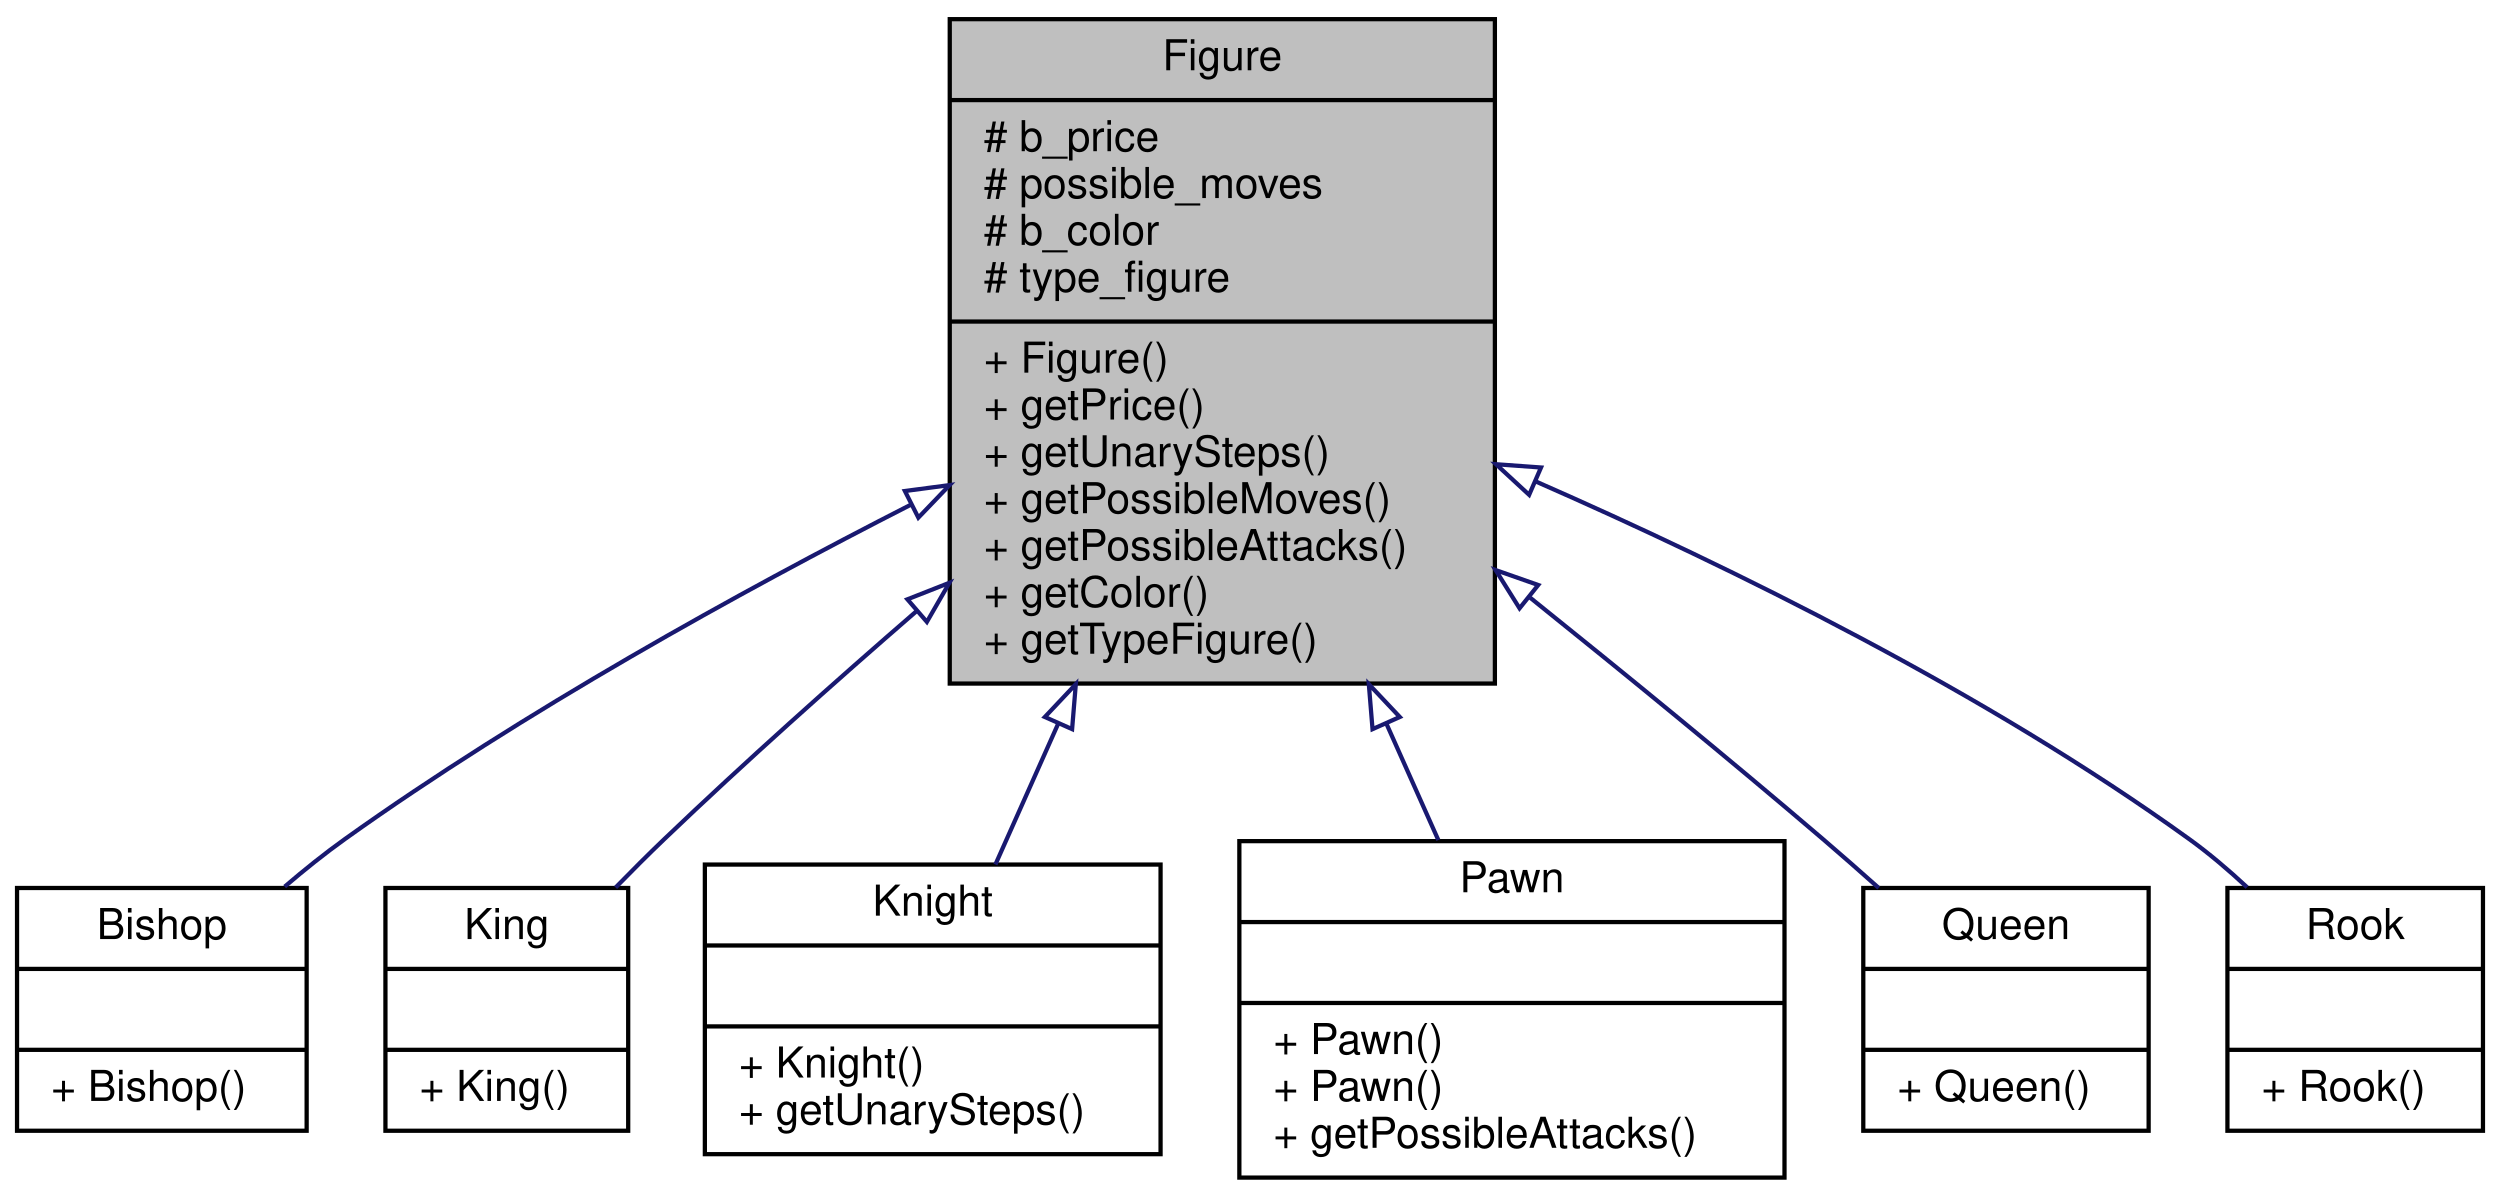
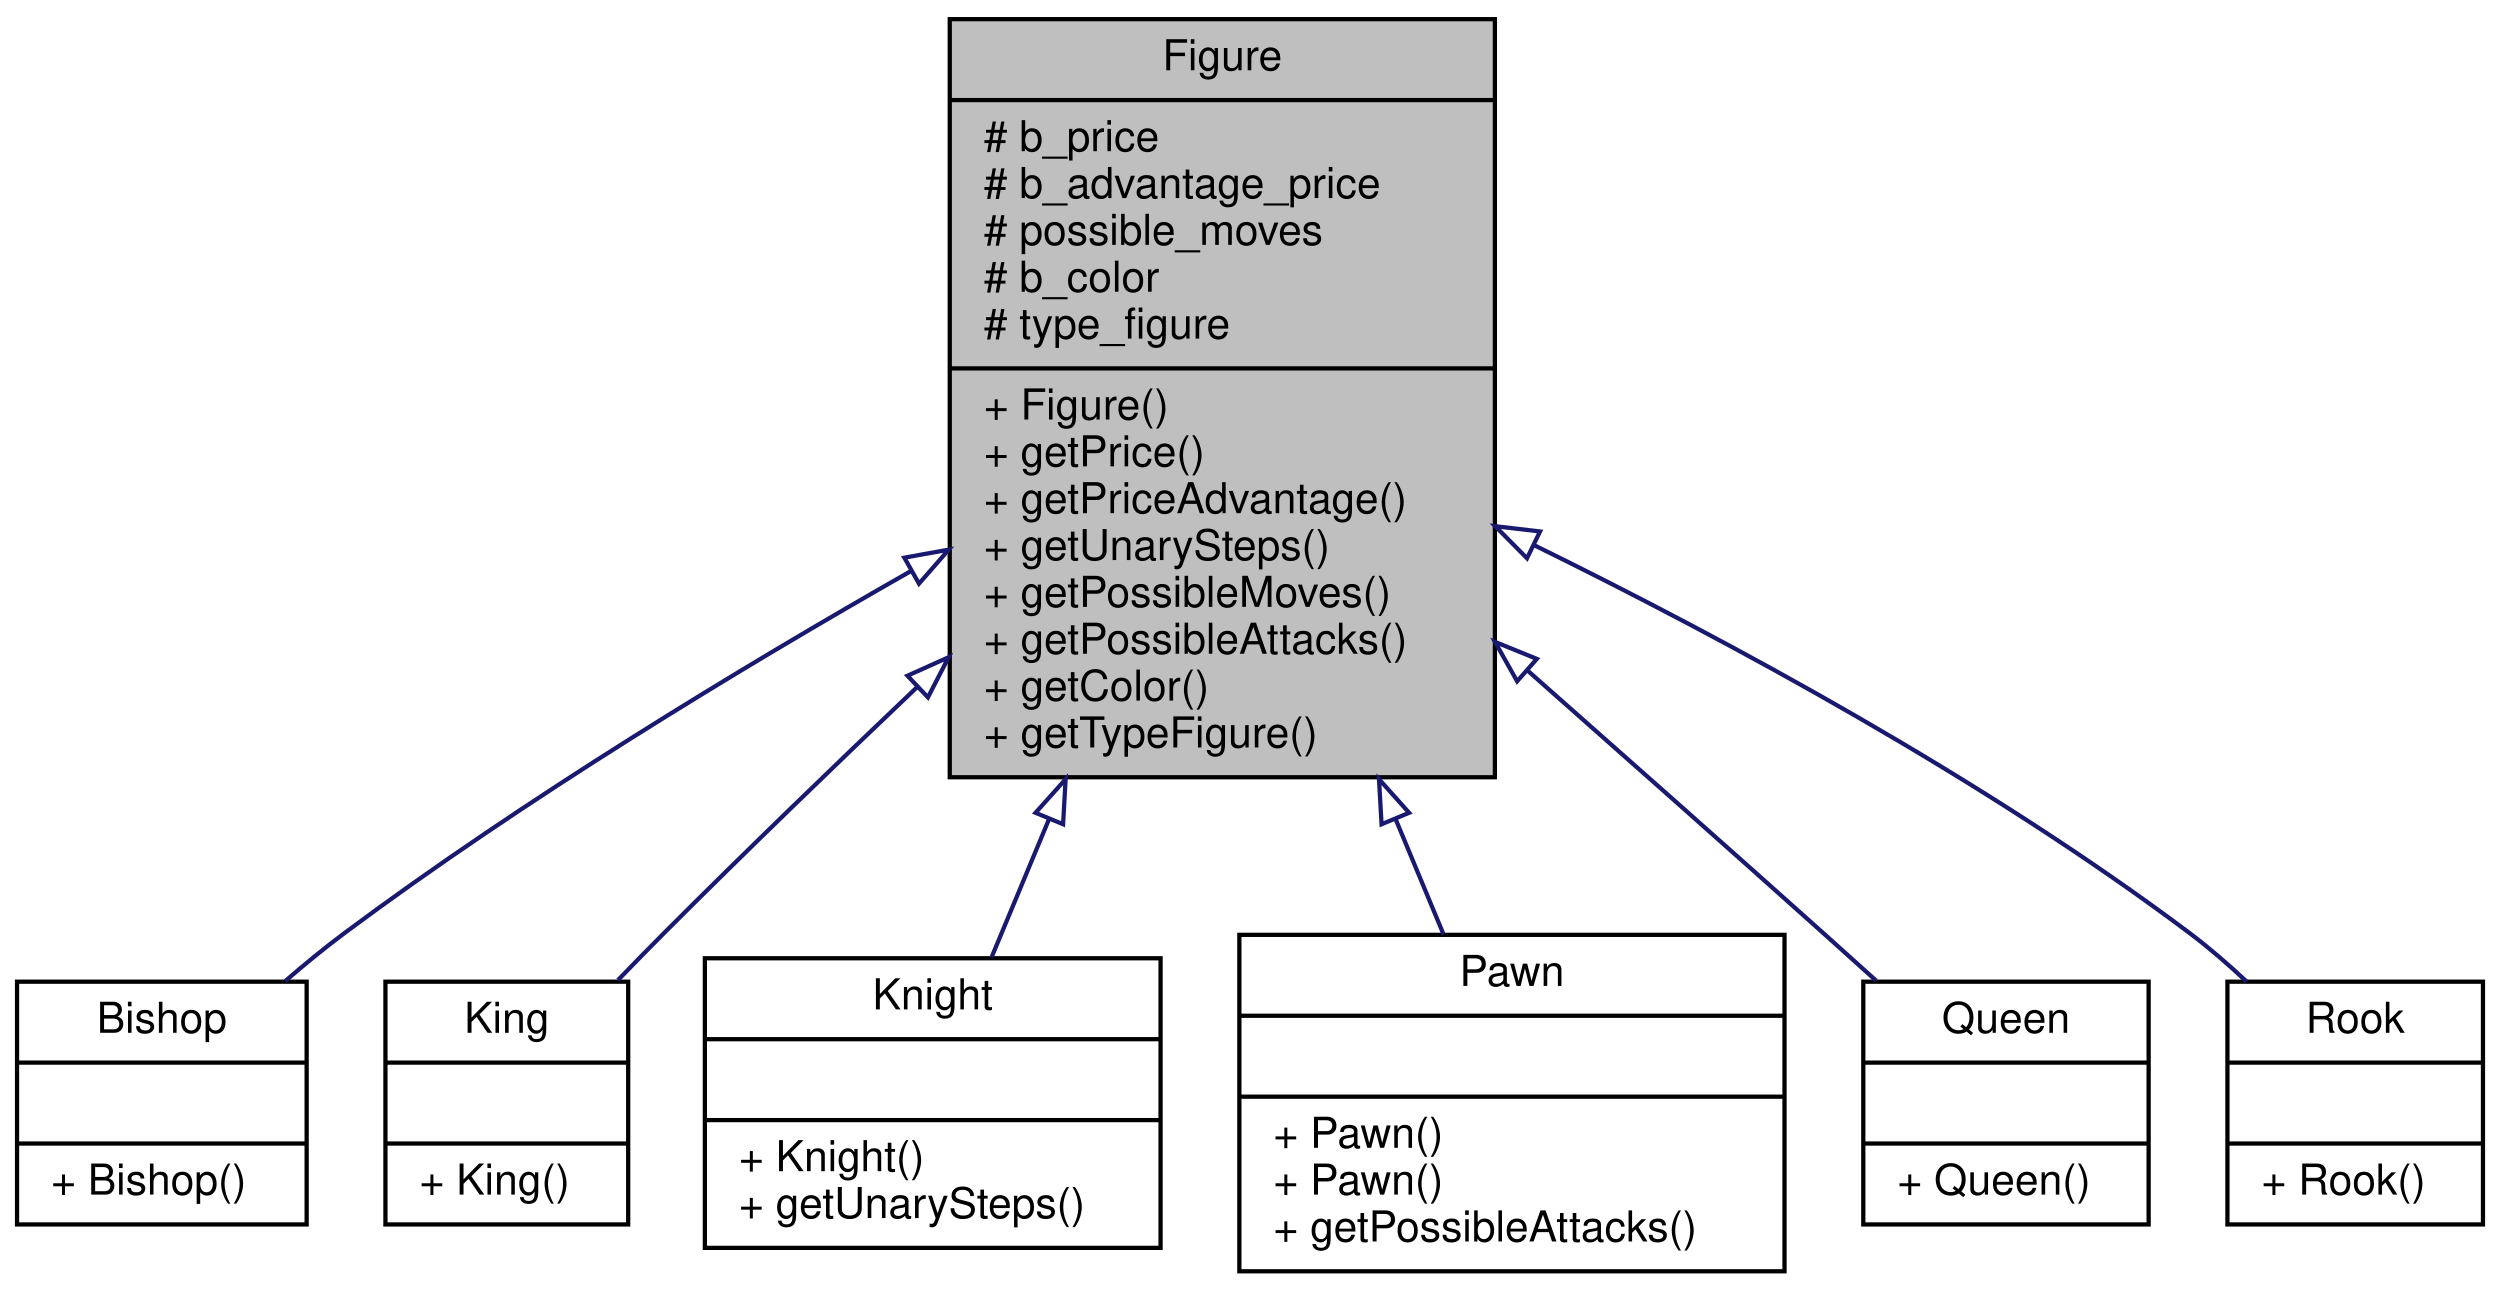
- <svg xmlns="http://www.w3.org/2000/svg" xmlns:xlink="http://www.w3.org/1999/xlink" width="587pt" height="281pt" viewBox="0.00 0.00 587.00 281.00">
-   <g id="graph0" class="graph" transform="scale(1 1) rotate(0) translate(4 277)">
+ <svg xmlns="http://www.w3.org/2000/svg" xmlns:xlink="http://www.w3.org/1999/xlink" width="587pt" height="303pt" viewBox="0.00 0.00 587.00 303.00">
+   <g id="graph0" class="graph" transform="scale(1 1) rotate(0) translate(4 299)">
    <g id="node1" class="node">
      <g id="a_node1">
        <a xlink:title="Абстрактный класс фигуры.">
-           <polygon fill="#bfbfbf" stroke="black" points="219,-116.5 219,-272.5 347,-272.5 347,-116.5 219,-116.5" />
-           <text text-anchor="middle" x="283" y="-260.5" font-family="Helvetica,sans-Serif" font-size="10.00">Figure</text>
-           <polyline fill="none" stroke="black" points="219,-253.5 347,-253.5 " />
-           <text text-anchor="start" x="227" y="-241.5" font-family="Helvetica,sans-Serif" font-size="10.00"># b_price</text>
-           <text text-anchor="start" x="227" y="-230.5" font-family="Helvetica,sans-Serif" font-size="10.00"># possible_moves</text>
-           <text text-anchor="start" x="227" y="-219.5" font-family="Helvetica,sans-Serif" font-size="10.00"># b_color</text>
-           <text text-anchor="start" x="227" y="-208.5" font-family="Helvetica,sans-Serif" font-size="10.00"># type_figure</text>
-           <polyline fill="none" stroke="black" points="219,-201.5 347,-201.5 " />
-           <text text-anchor="start" x="227" y="-189.5" font-family="Helvetica,sans-Serif" font-size="10.00">+ Figure()</text>
-           <text text-anchor="start" x="227" y="-178.5" font-family="Helvetica,sans-Serif" font-size="10.00">+ getPrice()</text>
+           <polygon fill="#bfbfbf" stroke="black" points="219,-116.5 219,-294.5 347,-294.5 347,-116.5 219,-116.5" />
+           <text text-anchor="middle" x="283" y="-282.5" font-family="Helvetica,sans-Serif" font-size="10.00">Figure</text>
+           <polyline fill="none" stroke="black" points="219,-275.5 347,-275.5 " />
+           <text text-anchor="start" x="227" y="-263.5" font-family="Helvetica,sans-Serif" font-size="10.00"># b_price</text>
+           <text text-anchor="start" x="227" y="-252.5" font-family="Helvetica,sans-Serif" font-size="10.00"># b_advantage_price</text>
+           <text text-anchor="start" x="227" y="-241.5" font-family="Helvetica,sans-Serif" font-size="10.00"># possible_moves</text>
+           <text text-anchor="start" x="227" y="-230.5" font-family="Helvetica,sans-Serif" font-size="10.00"># b_color</text>
+           <text text-anchor="start" x="227" y="-219.5" font-family="Helvetica,sans-Serif" font-size="10.00"># type_figure</text>
+           <polyline fill="none" stroke="black" points="219,-212.5 347,-212.5 " />
+           <text text-anchor="start" x="227" y="-200.5" font-family="Helvetica,sans-Serif" font-size="10.00">+ Figure()</text>
+           <text text-anchor="start" x="227" y="-189.5" font-family="Helvetica,sans-Serif" font-size="10.00">+ getPrice()</text>
+           <text text-anchor="start" x="227" y="-178.5" font-family="Helvetica,sans-Serif" font-size="10.00">+ getPriceAdvantage()</text>
          <text text-anchor="start" x="227" y="-167.5" font-family="Helvetica,sans-Serif" font-size="10.00">+ getUnarySteps()</text>
          <text text-anchor="start" x="227" y="-156.5" font-family="Helvetica,sans-Serif" font-size="10.00">+ getPossibleMoves()</text>
          <text text-anchor="start" x="227" y="-145.5" font-family="Helvetica,sans-Serif" font-size="10.00">+ getPossibleAttacks()</text>
          <text text-anchor="start" x="227" y="-134.5" font-family="Helvetica,sans-Serif" font-size="10.00">+ getColor()</text>
          <text text-anchor="start" x="227" y="-123.5" font-family="Helvetica,sans-Serif" font-size="10.00">+ getTypeFigure()</text>
        </a>
      </g>
    </g>
    <g id="node2" class="node">
      <g id="a_node2">
        <a xlink:href="classBishop.html" target="_top" xlink:title="Слон.">
          <polygon fill="none" stroke="black" points="0,-11.5 0,-68.5 68,-68.5 68,-11.5 0,-11.5" />
          <text text-anchor="middle" x="34" y="-56.5" font-family="Helvetica,sans-Serif" font-size="10.00">Bishop</text>
          <polyline fill="none" stroke="black" points="0,-49.5 68,-49.5 " />
          <text text-anchor="middle" x="34" y="-37.5" font-family="Helvetica,sans-Serif" font-size="10.00"> </text>
          <polyline fill="none" stroke="black" points="0,-30.5 68,-30.5 " />
          <text text-anchor="start" x="8" y="-18.5" font-family="Helvetica,sans-Serif" font-size="10.00">+ Bishop()</text>
        </a>
      </g>
    </g>
    <g id="edge1" class="edge">
-       <path fill="none" stroke="midnightblue" d="M209.95,-158.54C169.41,-137.85 118.86,-109.89 77,-80 72.24,-76.6 67.43,-72.74 62.84,-68.81" />
-       <polygon fill="none" stroke="midnightblue" points="208.47,-161.71 218.97,-163.1 211.63,-155.46 208.47,-161.71" />
+       <path fill="none" stroke="midnightblue" d="M210.03,-165C169.61,-141.99 119.15,-111.39 77,-80 72.31,-76.51 67.54,-72.6 62.97,-68.64" />
+       <polygon fill="none" stroke="midnightblue" points="208.34,-168.06 218.76,-169.94 211.78,-161.96 208.34,-168.06" />
    </g>
    <g id="node3" class="node">
      <g id="a_node3">
        <a xlink:href="classKing.html" target="_top" xlink:title="Король.">
          <polygon fill="none" stroke="black" points="86.5,-11.5 86.5,-68.5 143.5,-68.5 143.5,-11.5 86.5,-11.5" />
          <text text-anchor="middle" x="115" y="-56.5" font-family="Helvetica,sans-Serif" font-size="10.00">King</text>
          <polyline fill="none" stroke="black" points="86.5,-49.5 143.5,-49.5 " />
          <text text-anchor="middle" x="115" y="-37.5" font-family="Helvetica,sans-Serif" font-size="10.00"> </text>
          <polyline fill="none" stroke="black" points="86.5,-30.5 143.5,-30.5 " />
          <text text-anchor="start" x="94.5" y="-18.5" font-family="Helvetica,sans-Serif" font-size="10.00">+ King()</text>
        </a>
      </g>
    </g>
    <g id="edge2" class="edge">
-       <path fill="none" stroke="midnightblue" d="M211.22,-133.52C191.67,-116.59 170.72,-97.9 152,-80 148.22,-76.39 144.33,-72.49 140.54,-68.61" />
-       <polygon fill="none" stroke="midnightblue" points="209.06,-136.28 218.92,-140.16 213.63,-130.98 209.06,-136.28" />
+       <path fill="none" stroke="midnightblue" d="M211.35,-137.68C191.9,-119.2 170.98,-98.99 152,-80 148.44,-76.43 144.73,-72.64 141.1,-68.87" />
+       <polygon fill="none" stroke="midnightblue" points="209.07,-140.34 218.73,-144.68 213.88,-135.26 209.07,-140.34" />
    </g>
    <g id="node4" class="node">
      <g id="a_node4">
        <a xlink:href="classKnight.html" target="_top" xlink:title="Конь.">
          <polygon fill="none" stroke="black" points="161.5,-6 161.5,-74 268.5,-74 268.5,-6 161.5,-6" />
          <text text-anchor="middle" x="215" y="-62" font-family="Helvetica,sans-Serif" font-size="10.00">Knight</text>
          <polyline fill="none" stroke="black" points="161.5,-55 268.5,-55 " />
          <text text-anchor="middle" x="215" y="-43" font-family="Helvetica,sans-Serif" font-size="10.00"> </text>
          <polyline fill="none" stroke="black" points="161.5,-36 268.5,-36 " />
          <text text-anchor="start" x="169.5" y="-24" font-family="Helvetica,sans-Serif" font-size="10.00">+ Knight()</text>
          <text text-anchor="start" x="169.5" y="-13" font-family="Helvetica,sans-Serif" font-size="10.00">+ getUnarySteps()</text>
        </a>
      </g>
    </g>
    <g id="edge3" class="edge">
-       <path fill="none" stroke="midnightblue" d="M244.4,-106.94C239.19,-95.26 234.13,-83.91 229.72,-74.01" />
-       <polygon fill="none" stroke="midnightblue" points="241.33,-108.65 248.6,-116.36 247.73,-105.8 241.33,-108.65" />
+       <path fill="none" stroke="midnightblue" d="M242.32,-106.68C237.5,-95.1 232.87,-83.96 228.83,-74.25" />
+       <polygon fill="none" stroke="midnightblue" points="239.14,-108.16 246.21,-116.05 245.61,-105.47 239.14,-108.16" />
    </g>
    <g id="node5" class="node">
      <g id="a_node5">
        <a xlink:href="classPawn.html" target="_top" xlink:title="Пешка.">
          <polygon fill="none" stroke="black" points="287,-0.5 287,-79.5 415,-79.5 415,-0.5 287,-0.5" />
          <text text-anchor="middle" x="351" y="-67.5" font-family="Helvetica,sans-Serif" font-size="10.00">Pawn</text>
          <polyline fill="none" stroke="black" points="287,-60.5 415,-60.5 " />
          <text text-anchor="middle" x="351" y="-48.5" font-family="Helvetica,sans-Serif" font-size="10.00"> </text>
          <polyline fill="none" stroke="black" points="287,-41.5 415,-41.5 " />
          <text text-anchor="start" x="295" y="-29.5" font-family="Helvetica,sans-Serif" font-size="10.00">+ Pawn()</text>
          <text text-anchor="start" x="295" y="-18.5" font-family="Helvetica,sans-Serif" font-size="10.00">+ Pawn()</text>
          <text text-anchor="start" x="295" y="-7.5" font-family="Helvetica,sans-Serif" font-size="10.00">+ getPossibleAttacks()</text>
        </a>
      </g>
    </g>
    <g id="edge4" class="edge">
-       <path fill="none" stroke="midnightblue" d="M321.5,-107.15C325.76,-97.6 329.93,-88.26 333.72,-79.75" />
-       <polygon fill="none" stroke="midnightblue" points="318.27,-105.8 317.4,-116.36 324.67,-108.65 318.27,-105.8" />
+       <path fill="none" stroke="midnightblue" d="M323.63,-106.81C327.6,-97.26 331.45,-88 334.95,-79.6" />
+       <polygon fill="none" stroke="midnightblue" points="320.39,-105.47 319.79,-116.05 326.86,-108.16 320.39,-105.47" />
    </g>
    <g id="node6" class="node">
      <g id="a_node6">
        <a xlink:href="classQueen.html" target="_top" xlink:title="Ферзь.">
          <polygon fill="none" stroke="black" points="433.5,-11.5 433.5,-68.5 500.5,-68.5 500.5,-11.5 433.5,-11.5" />
          <text text-anchor="middle" x="467" y="-56.5" font-family="Helvetica,sans-Serif" font-size="10.00">Queen</text>
          <polyline fill="none" stroke="black" points="433.5,-49.5 500.5,-49.5 " />
          <text text-anchor="middle" x="467" y="-37.5" font-family="Helvetica,sans-Serif" font-size="10.00"> </text>
          <polyline fill="none" stroke="black" points="433.5,-30.5 500.5,-30.5 " />
          <text text-anchor="start" x="441.5" y="-18.5" font-family="Helvetica,sans-Serif" font-size="10.00">+ Queen()</text>
        </a>
      </g>
    </g>
    <g id="edge5" class="edge">
-       <path fill="none" stroke="midnightblue" d="M355.27,-136.67C377.54,-118.8 401.98,-98.82 424,-80 428.29,-76.33 432.76,-72.4 437.13,-68.5" />
-       <polygon fill="none" stroke="midnightblue" points="352.79,-134.17 347.17,-143.15 357.17,-139.64 352.79,-134.17" />
+       <path fill="none" stroke="midnightblue" d="M354.8,-141.44C377.03,-121.81 401.58,-100.06 424,-80 428.06,-76.37 432.31,-72.54 436.51,-68.75" />
+       <polygon fill="none" stroke="midnightblue" points="352.22,-139.04 347.03,-148.28 356.85,-144.29 352.22,-139.04" />
    </g>
    <g id="node7" class="node">
      <g id="a_node7">
        <a xlink:href="classRook.html" target="_top" xlink:title="Ладья.">
          <polygon fill="none" stroke="black" points="519,-11.5 519,-68.5 579,-68.5 579,-11.5 519,-11.5" />
          <text text-anchor="middle" x="549" y="-56.5" font-family="Helvetica,sans-Serif" font-size="10.00">Rook</text>
          <polyline fill="none" stroke="black" points="519,-49.5 579,-49.5 " />
          <text text-anchor="middle" x="549" y="-37.5" font-family="Helvetica,sans-Serif" font-size="10.00"> </text>
          <polyline fill="none" stroke="black" points="519,-30.5 579,-30.5 " />
          <text text-anchor="start" x="527" y="-18.5" font-family="Helvetica,sans-Serif" font-size="10.00">+ Rook()</text>
        </a>
      </g>
    </g>
    <g id="edge6" class="edge">
-       <path fill="none" stroke="midnightblue" d="M356.6,-163.95C402.76,-143.7 462.35,-114.35 510,-80 514.66,-76.64 519.28,-72.71 523.62,-68.67" />
-       <polygon fill="none" stroke="midnightblue" points="355.04,-160.81 347.26,-168 357.83,-167.23 355.04,-160.81" />
+       <path fill="none" stroke="midnightblue" d="M356.12,-171.04C402.24,-148.36 461.96,-116.03 510,-80 514.6,-76.55 519.18,-72.58 523.51,-68.52" />
+       <polygon fill="none" stroke="midnightblue" points="354.54,-167.92 347.08,-175.45 357.6,-174.21 354.54,-167.92" />
    </g>
  </g>
</svg>
